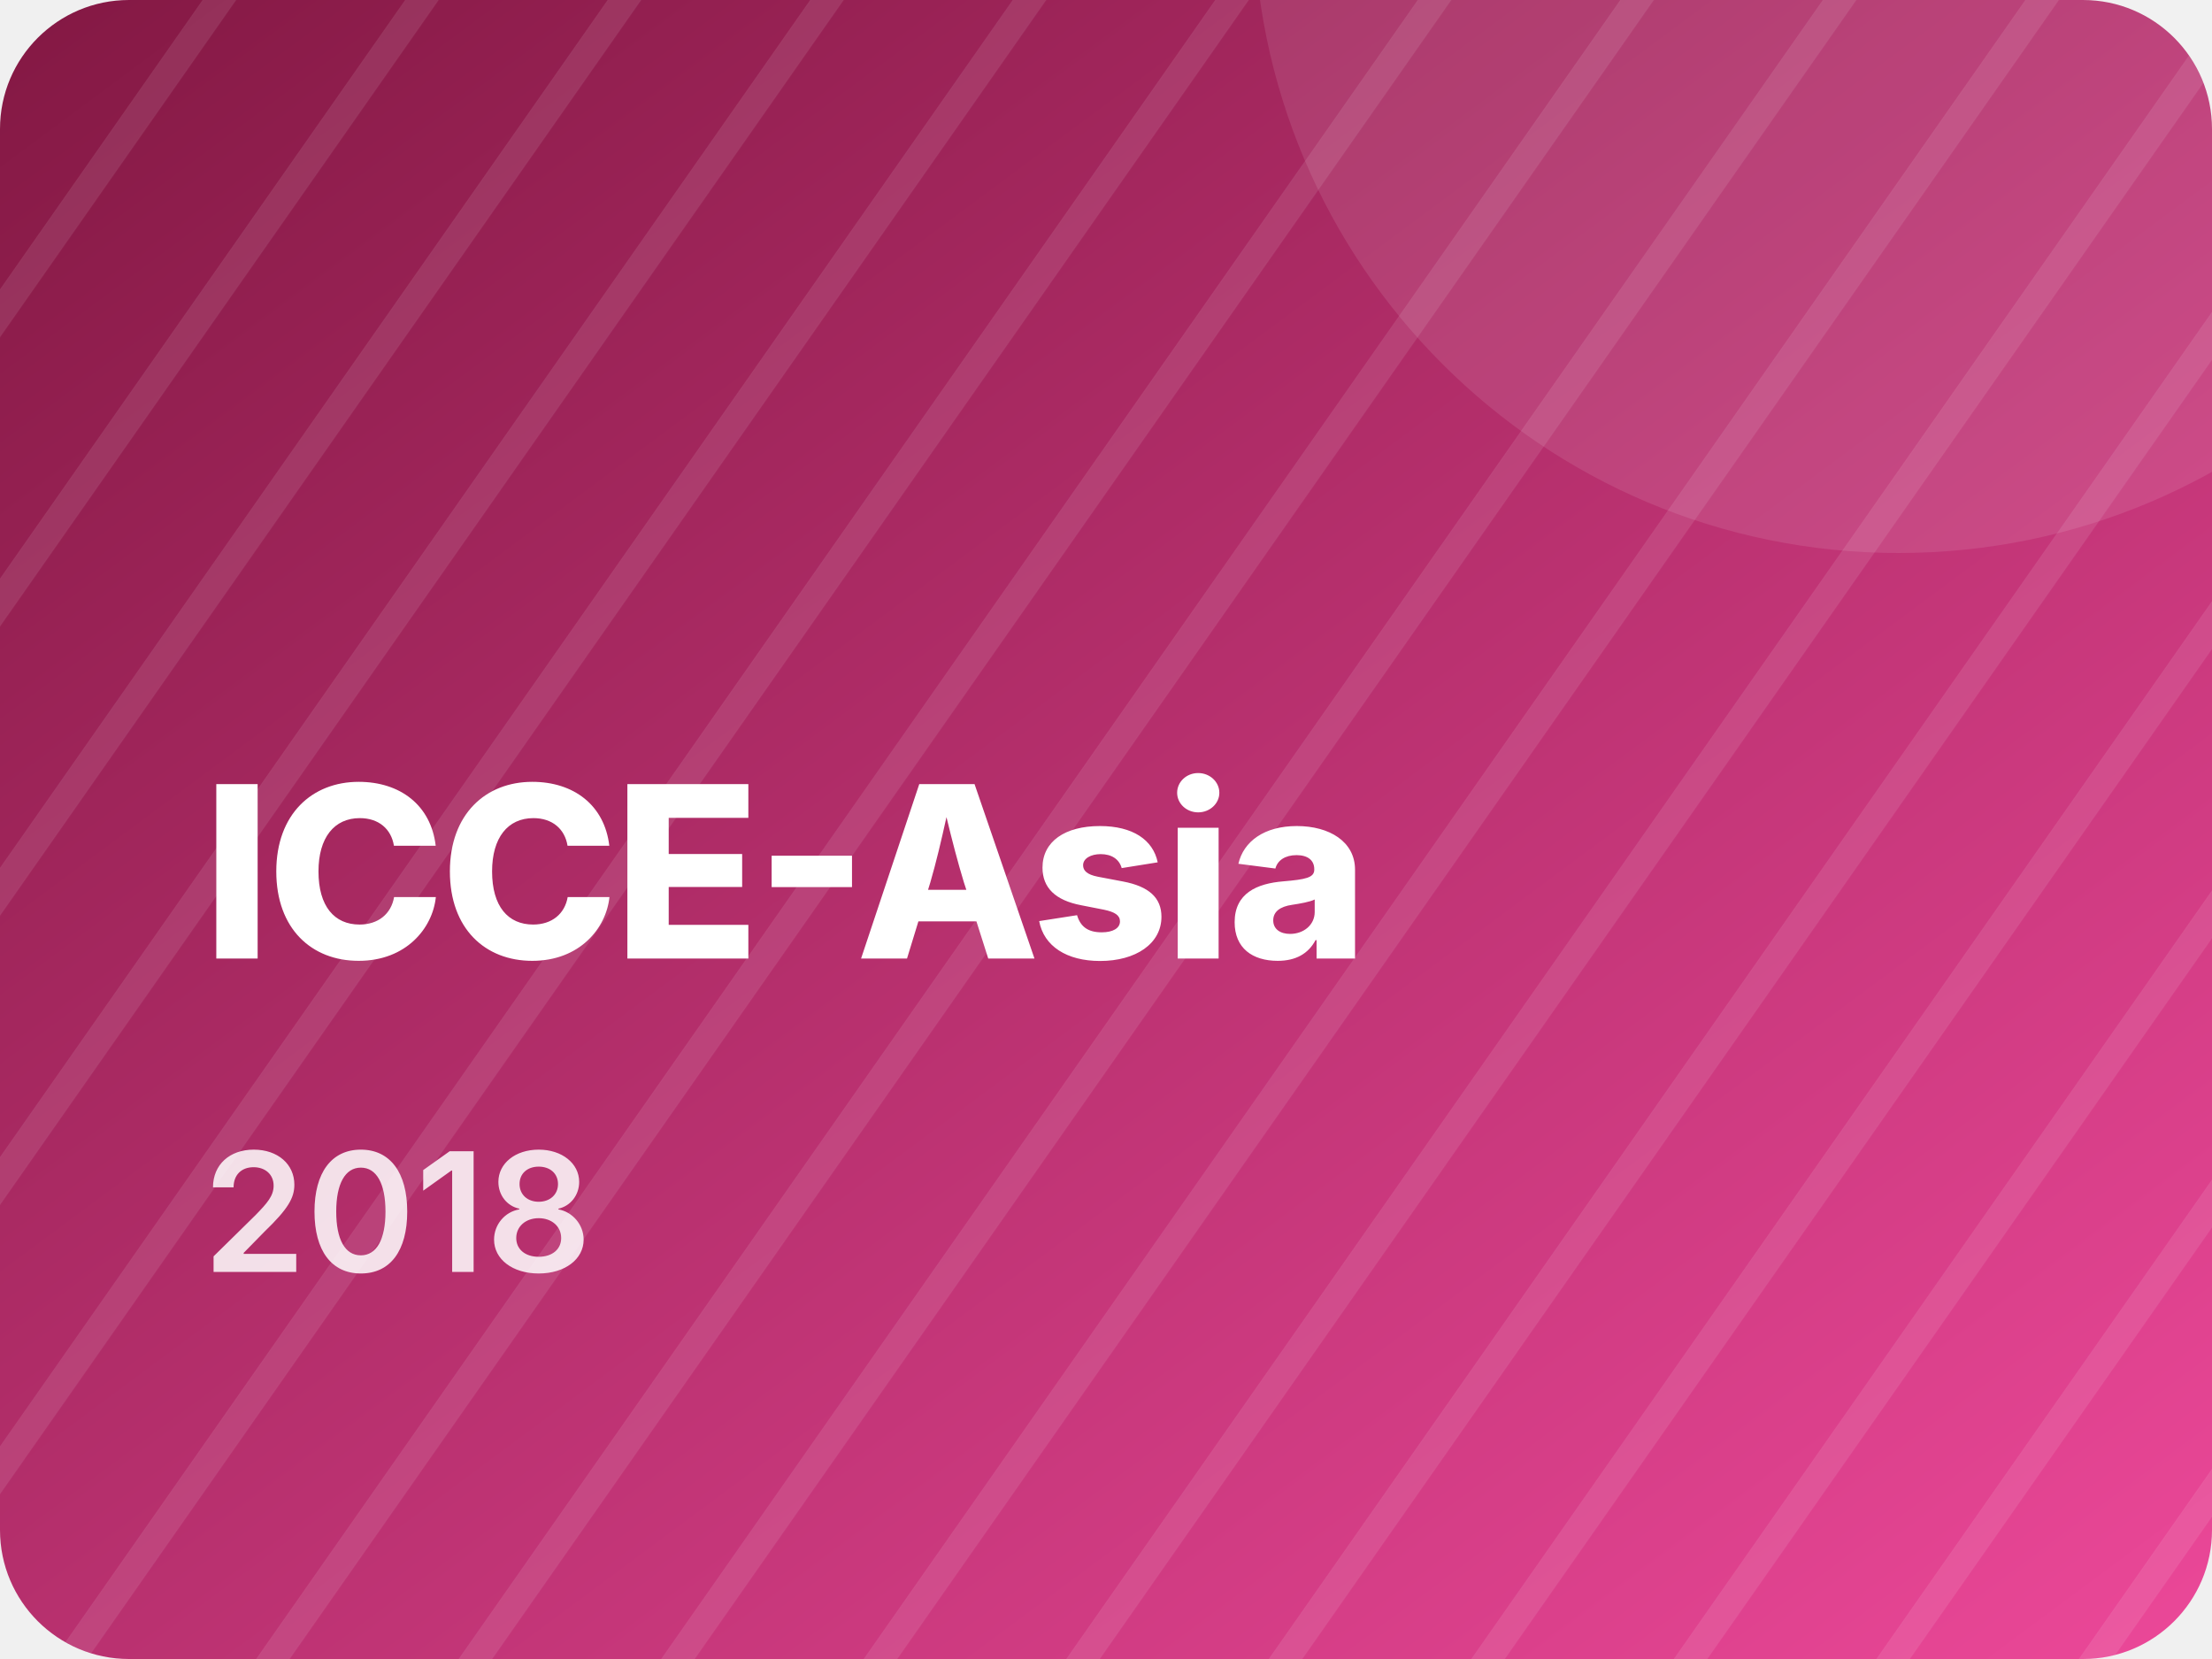
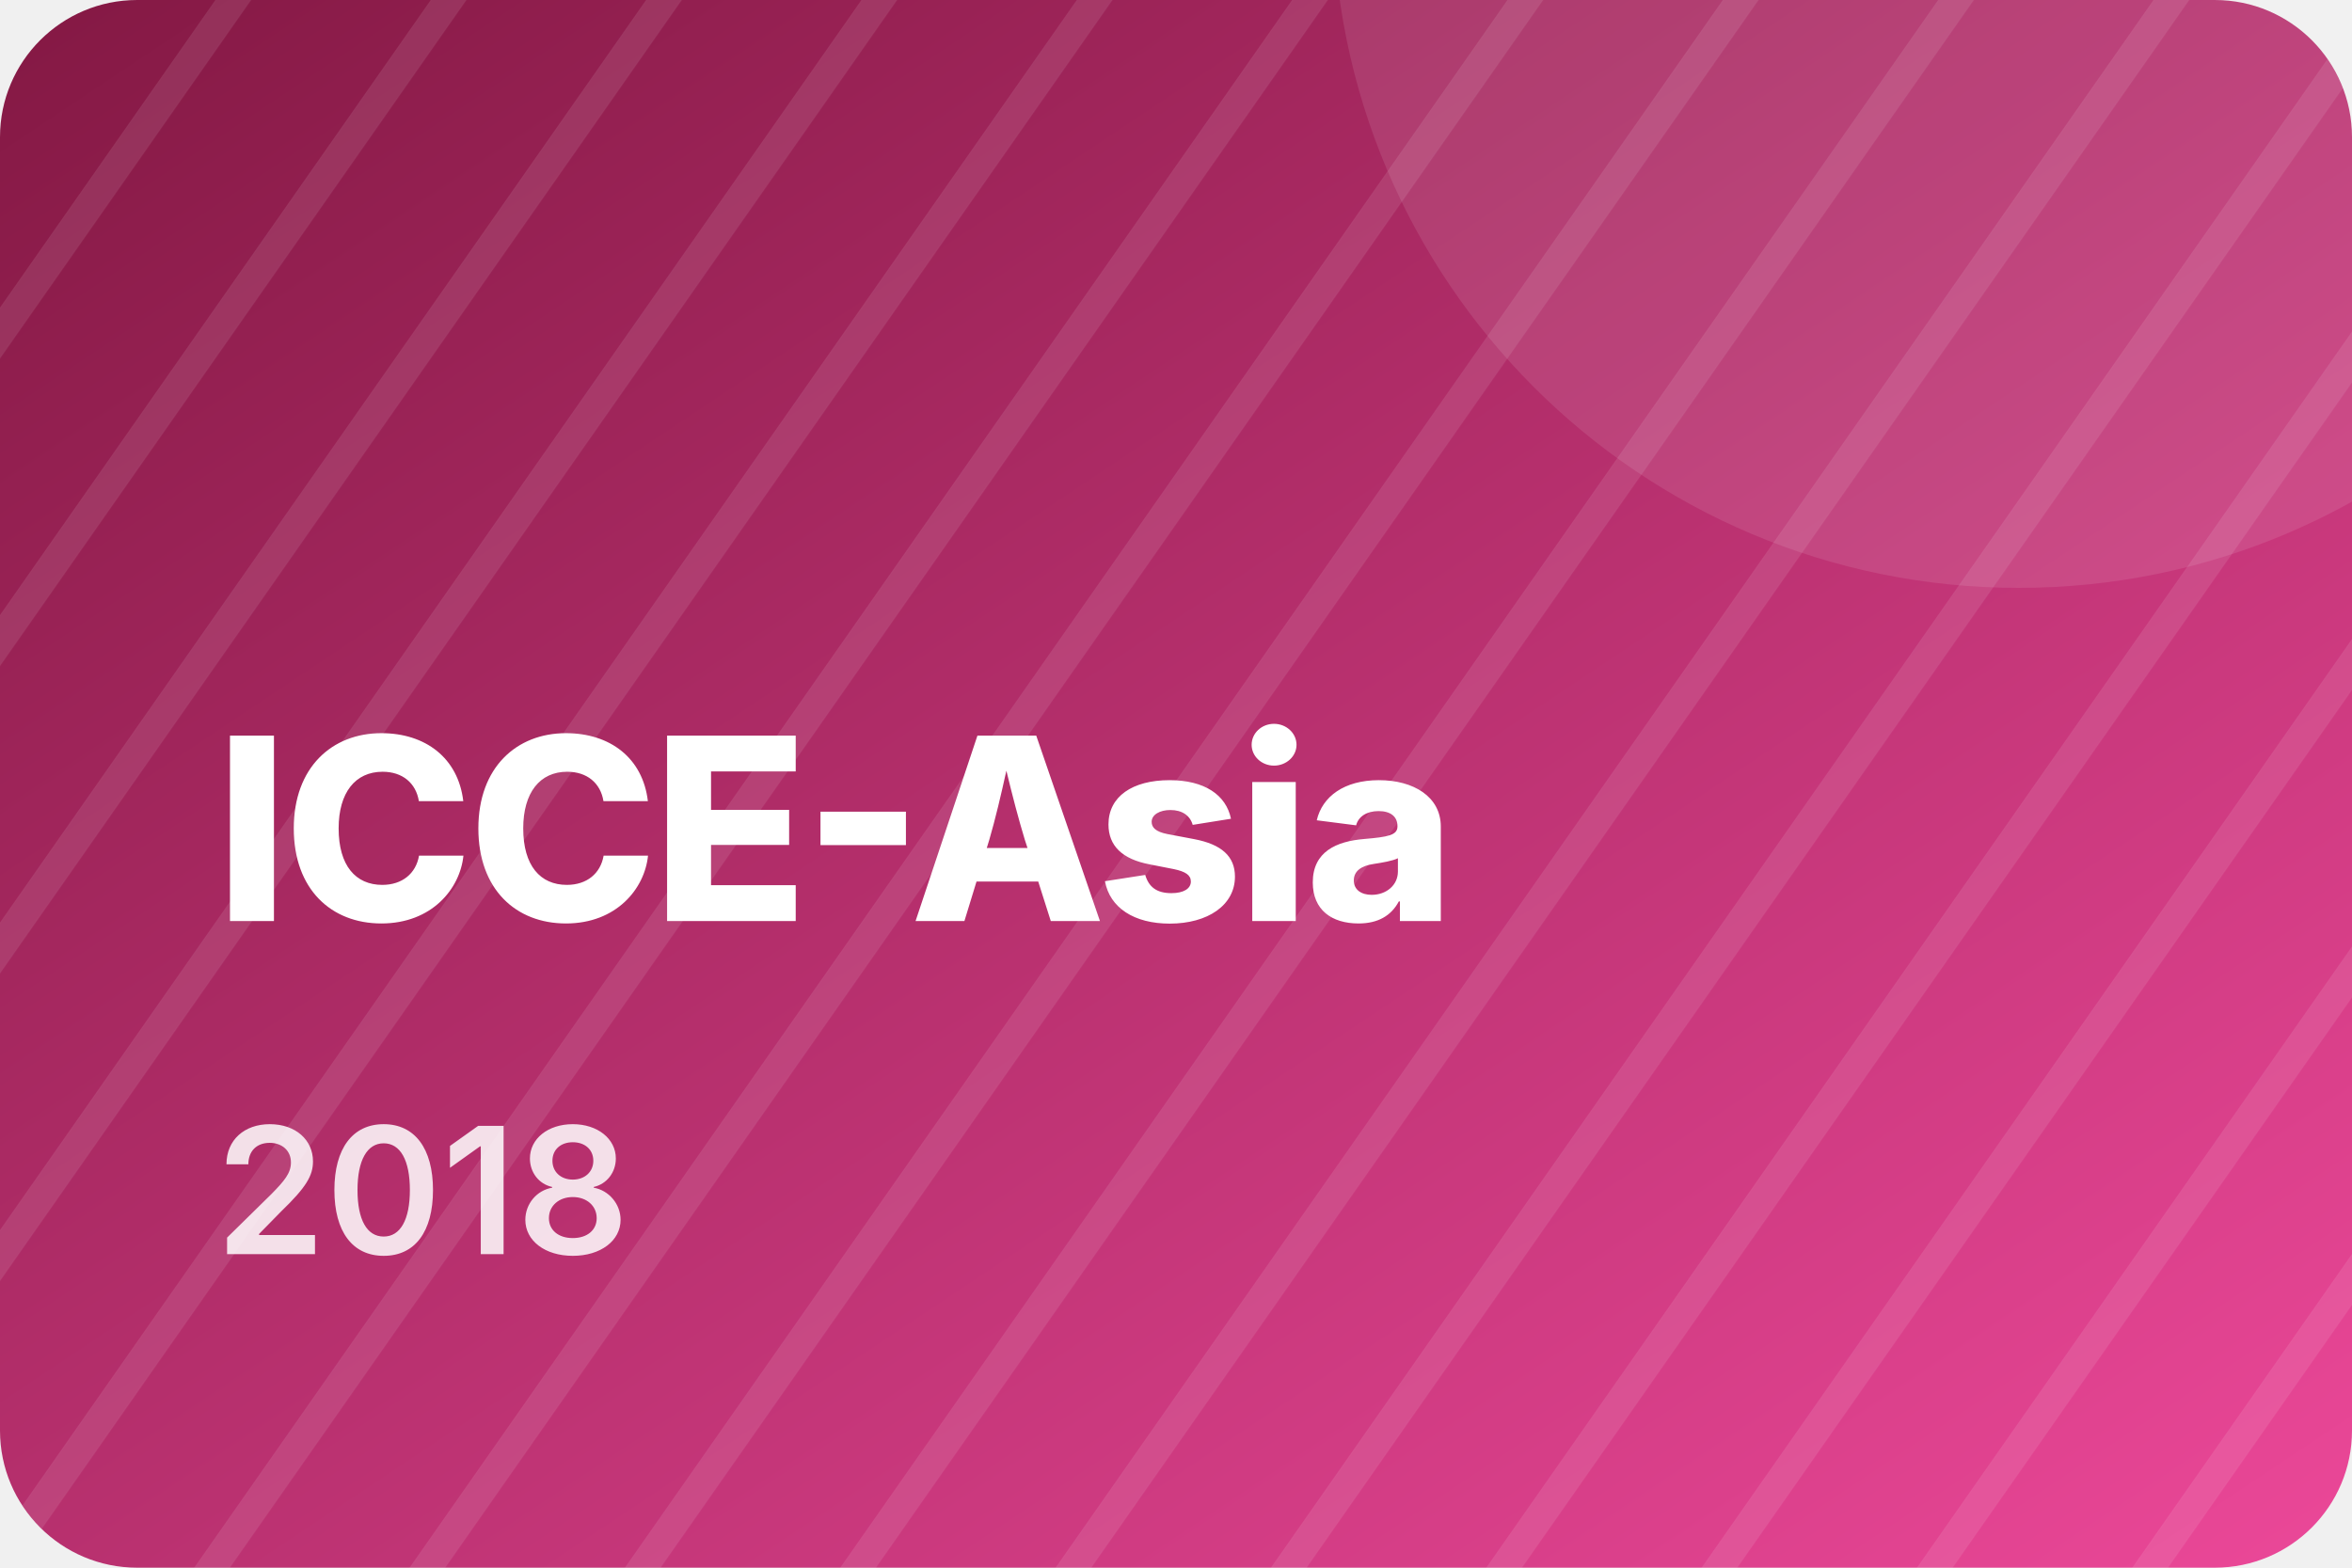
- <svg xmlns="http://www.w3.org/2000/svg" viewBox="0 0 240 180" width="240" height="180" role="img" aria-label="ICCE-Asia 2018">
+ <svg xmlns="http://www.w3.org/2000/svg" viewBox="0 0 240 160" width="240" height="160" role="img" aria-label="ICCE-Asia 2018">
  <defs>
    <linearGradient id="g-icceasia" x1="0" y1="0" x2="1" y2="1">
      <stop offset="0" stop-color="#831843" />
      <stop offset="1" stop-color="#ec4899" />
    </linearGradient>
    <pattern id="p-icceasia" width="18" height="18" patternUnits="userSpaceOnUse" patternTransform="rotate(35)">
      <rect width="18" height="18" fill="none" />
      <line x1="0" y1="0" x2="0" y2="18" stroke="#ffffff" stroke-opacity="0.10" stroke-width="6" />
    </pattern>
  </defs>
-   <rect width="240" height="180" rx="14" fill="url(#g-icceasia)" />
-   <rect width="240" height="180" rx="14" fill="url(#p-icceasia)" />
+   <rect width="240" height="160" rx="14" fill="url(#g-icceasia)" />
+   <rect width="240" height="160" rx="14" fill="url(#p-icceasia)" />
  <circle cx="206" cy="-10" r="70" fill="#ffffff" fill-opacity="0.10" />
-   <text x="22" y="104" font-family="Inter, 'Segoe UI', Helvetica, Arial, sans-serif" font-weight="800" font-size="26" fill="#ffffff" letter-spacing="-0.5">ICCE-Asia</text>
-   <text x="22" y="138" font-family="Inter, 'Segoe UI', Helvetica, Arial, sans-serif" font-weight="600" font-size="18" fill="#ffffff" fill-opacity="0.85">2018</text>
+   <text x="22" y="94" font-family="Inter, 'Segoe UI', Helvetica, Arial, sans-serif" font-weight="800" font-size="26" fill="#ffffff" letter-spacing="-0.5">ICCE-Asia</text>
+   <text x="22" y="128" font-family="Inter, 'Segoe UI', Helvetica, Arial, sans-serif" font-weight="600" font-size="18" fill="#ffffff" fill-opacity="0.85">2018</text>
</svg>
